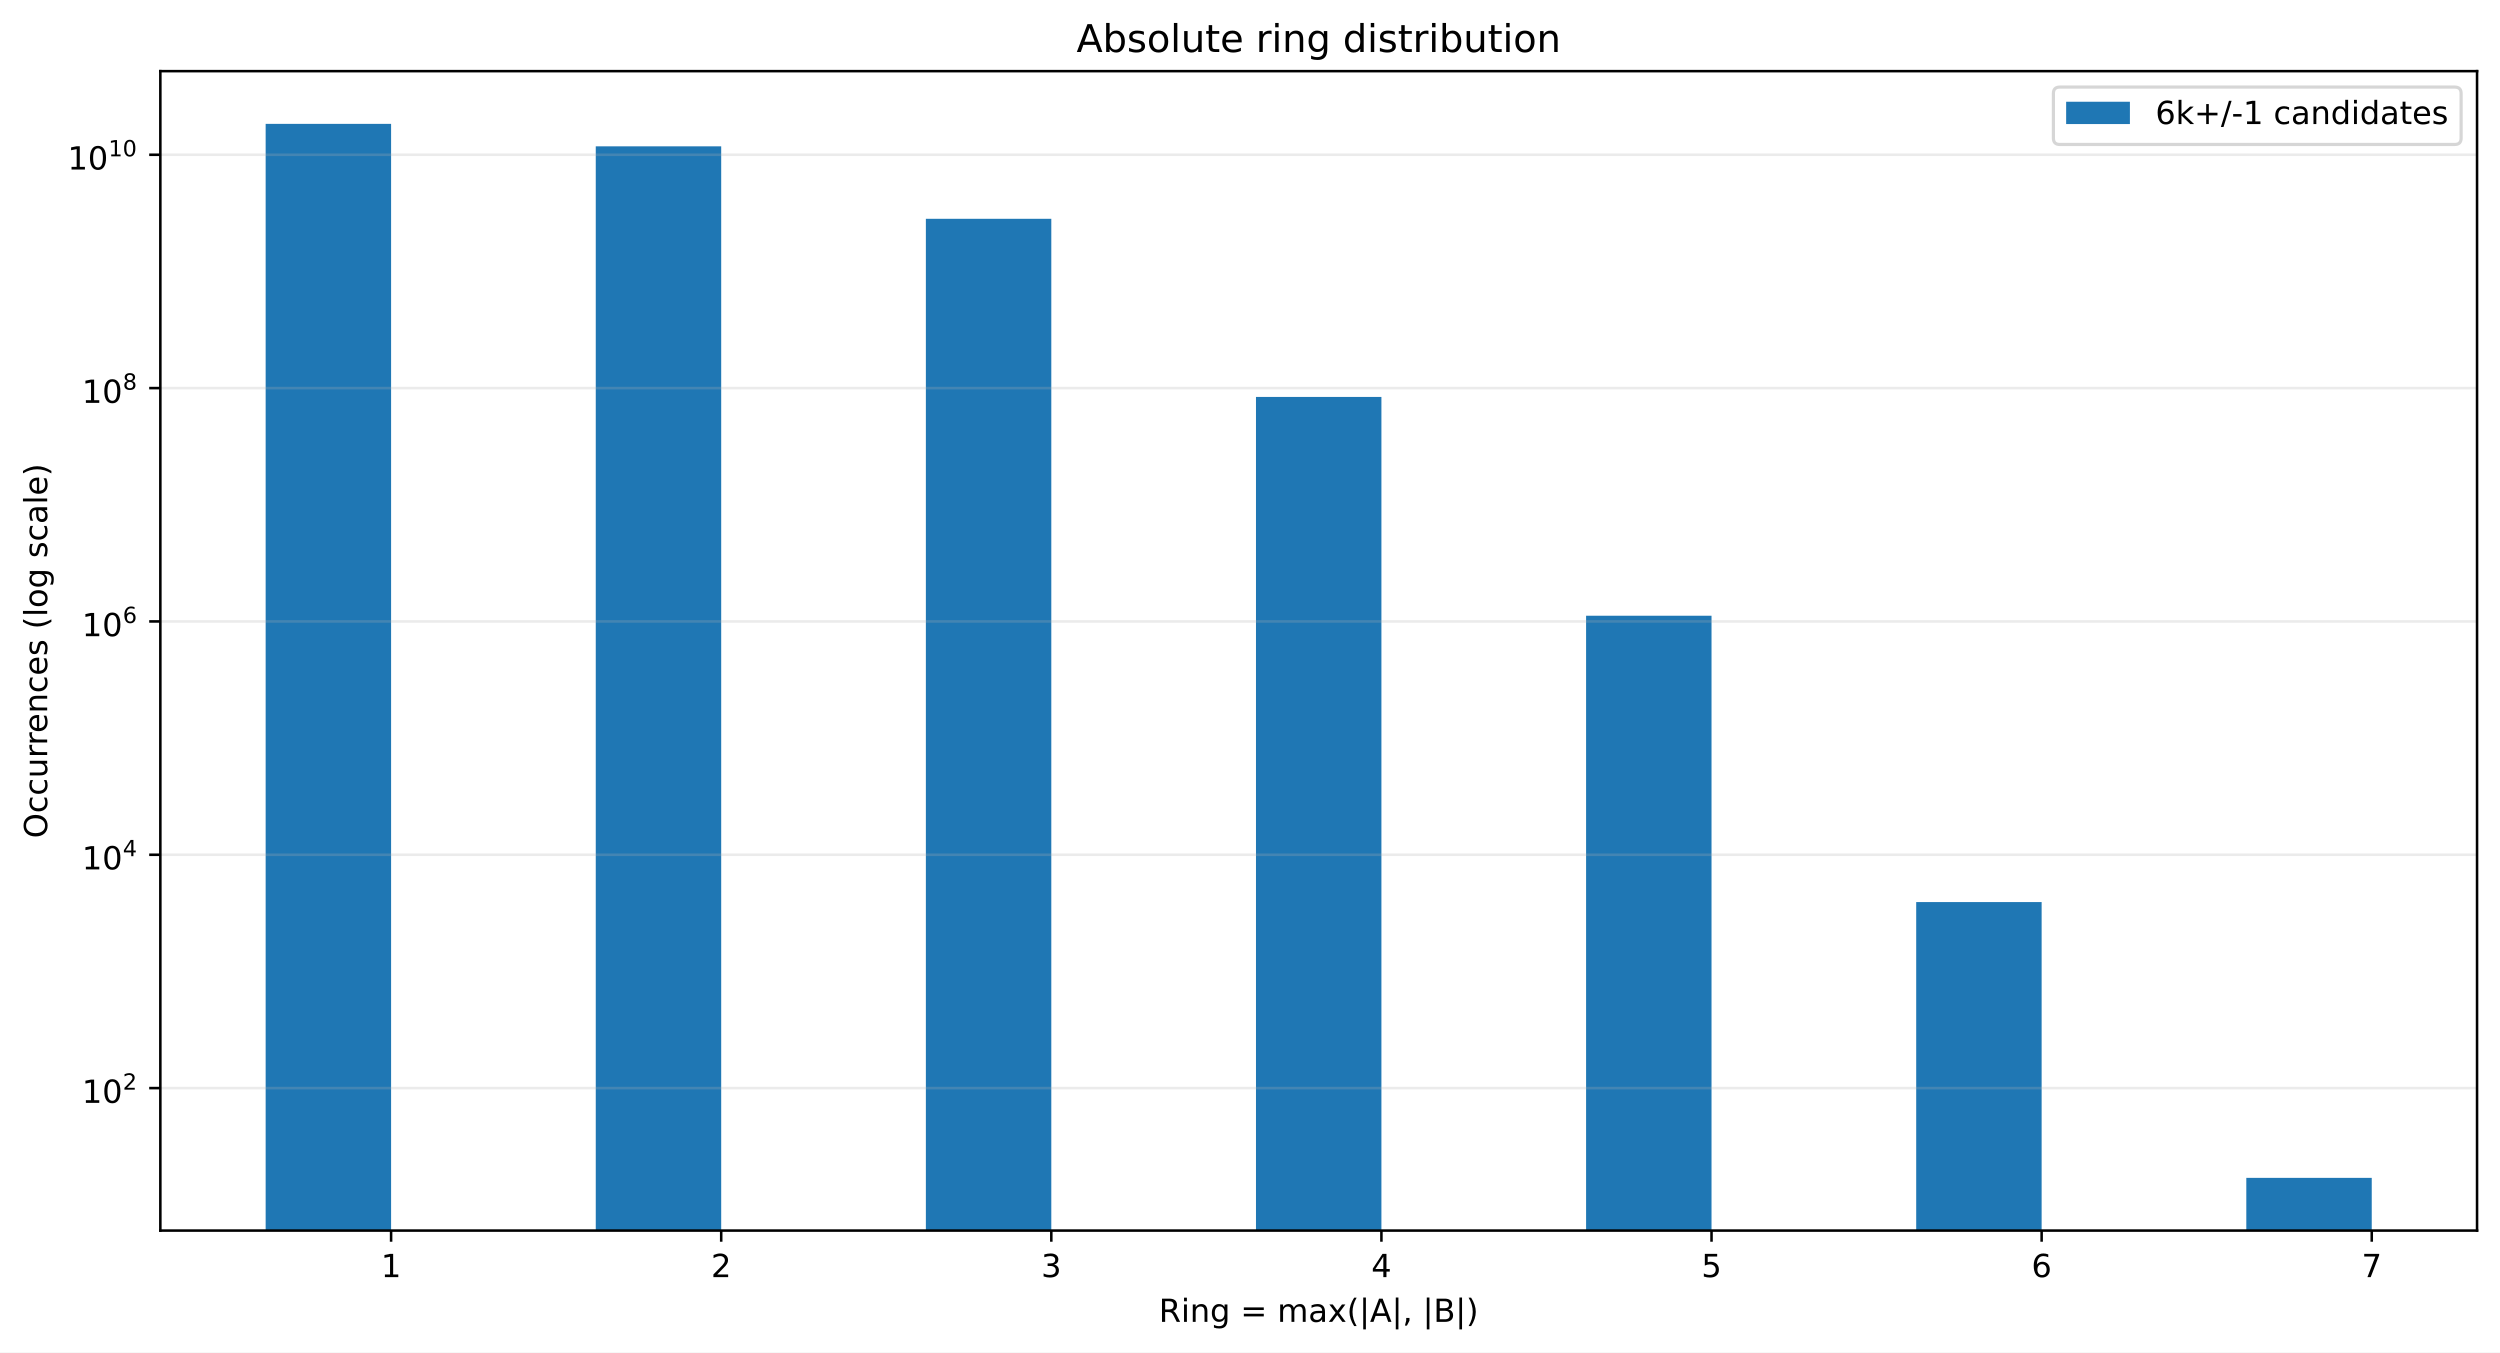
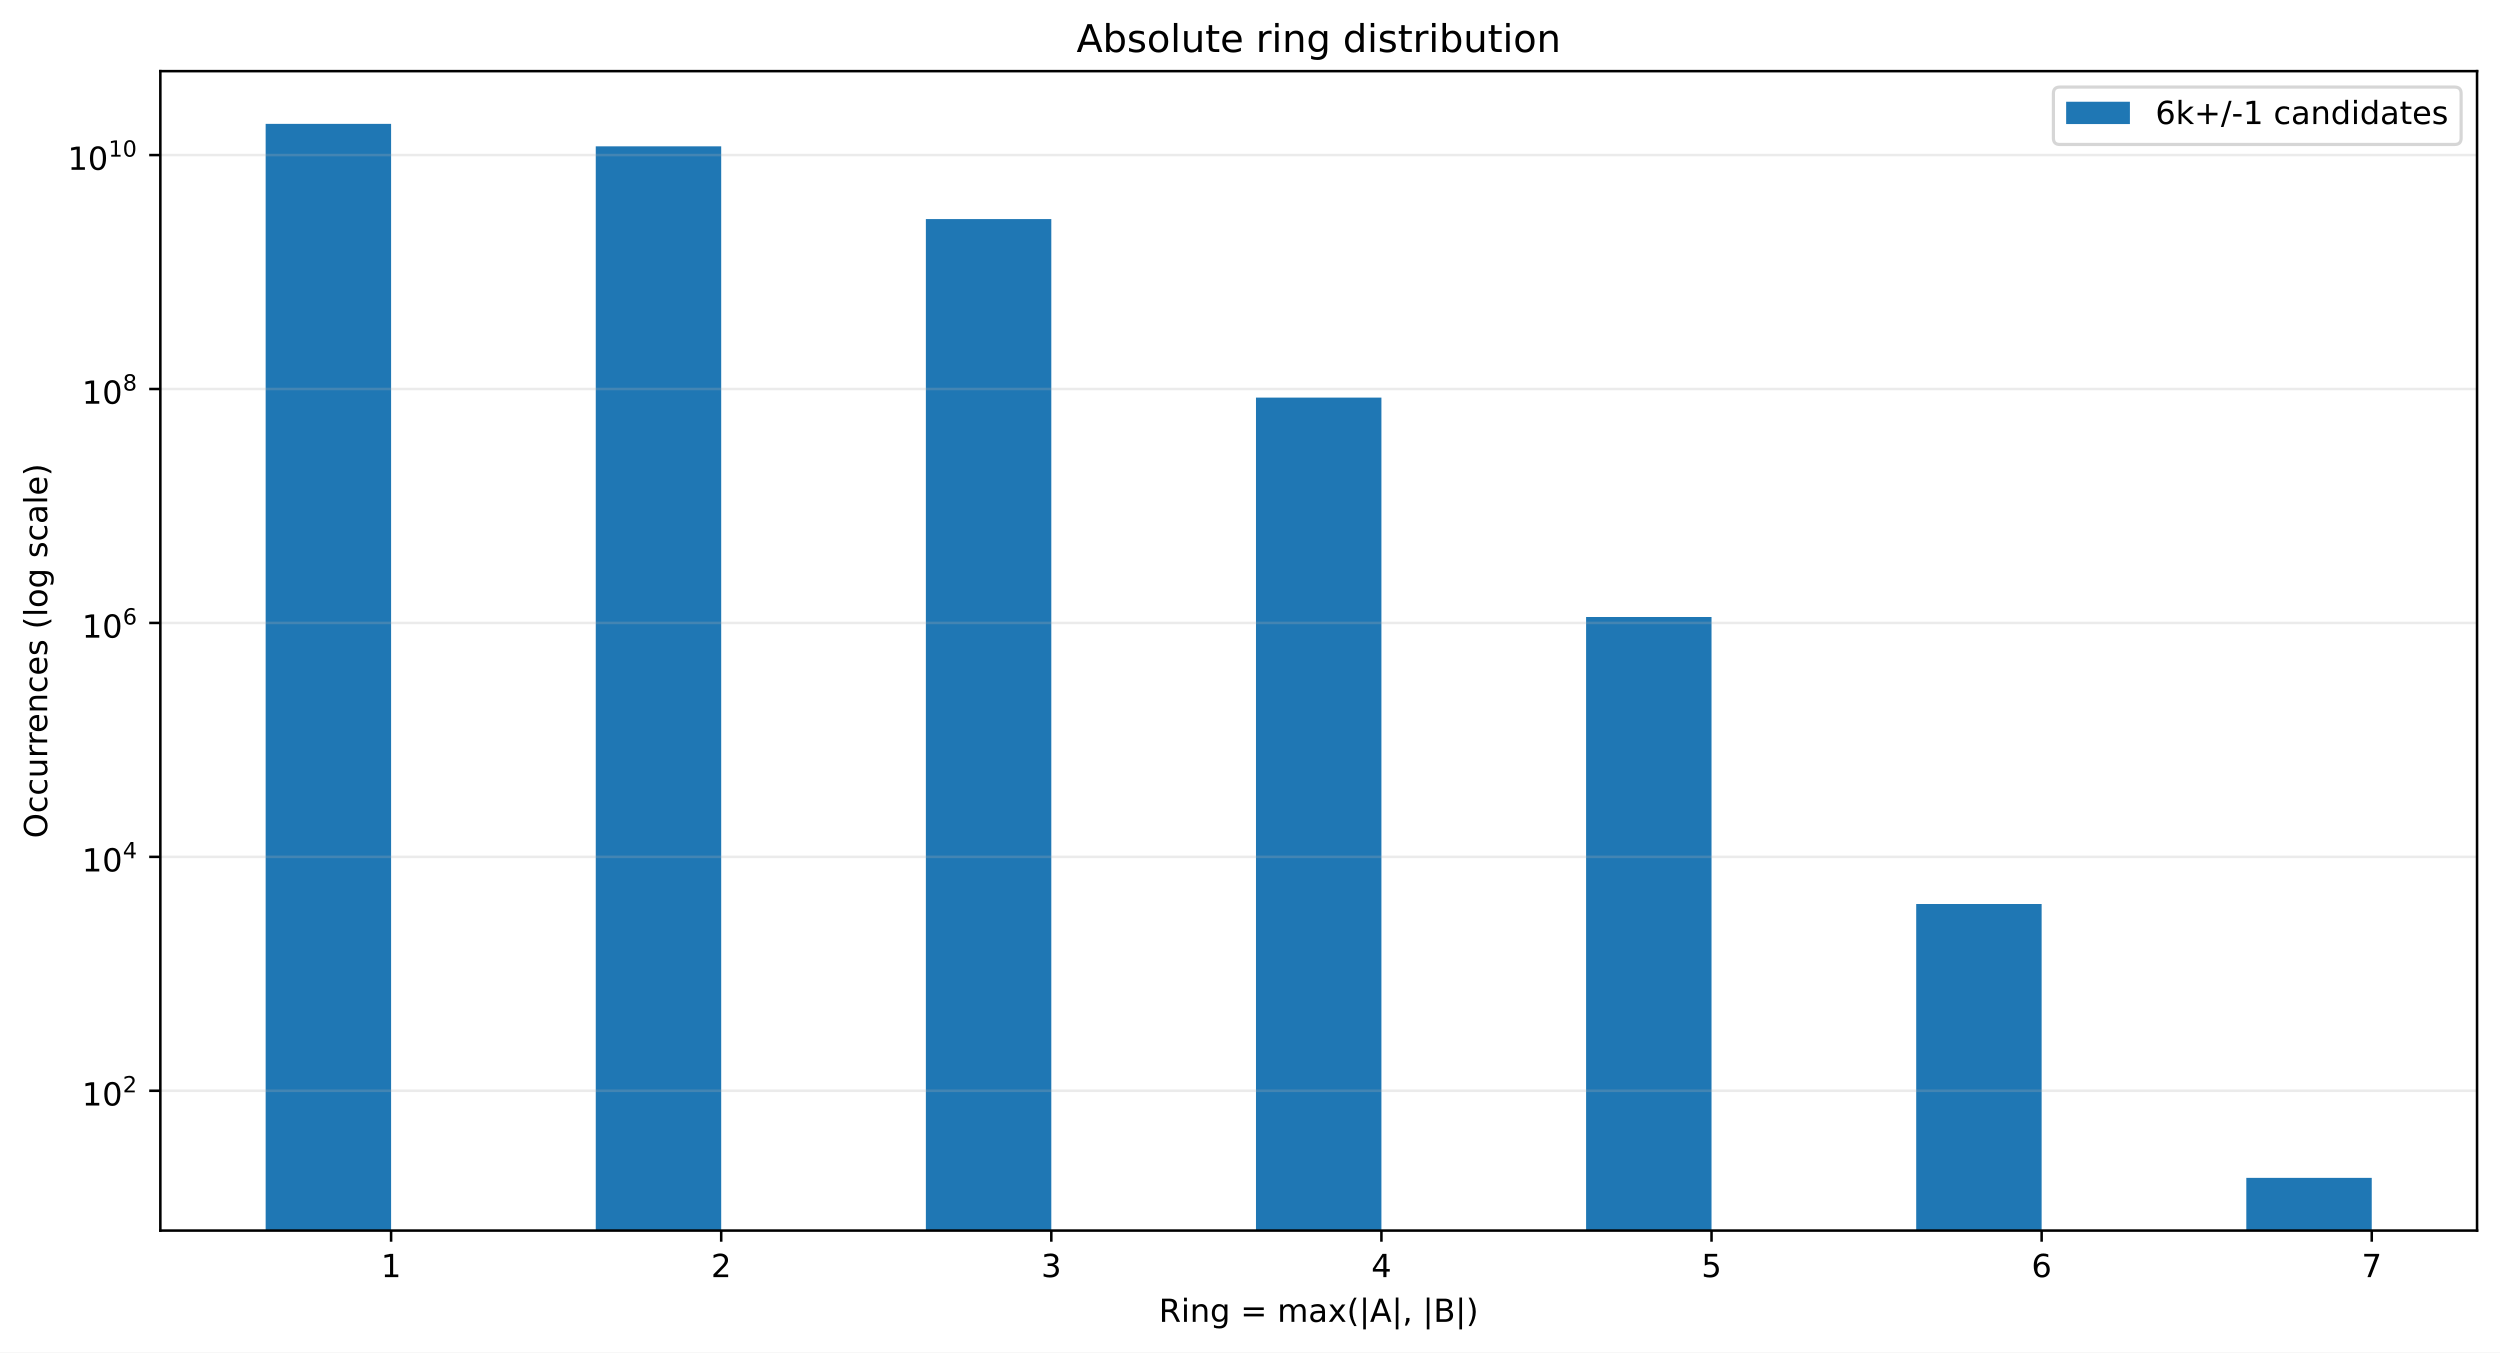
<svg xmlns="http://www.w3.org/2000/svg" xmlns:xlink="http://www.w3.org/1999/xlink" width="784.258pt" height="424.28pt" viewBox="0 0 784.258 424.28" version="1.1">
  <defs>
    <style type="text/css">*{stroke-linejoin: round; stroke-linecap: butt}</style>
  </defs>
  <g id="figure_1">
    <g id="patch_1">
      <path d="M 0 424.28  L 784.258 424.28  L 784.258 0  L 0 0  z " style="fill: #ffffff" />
    </g>
    <g id="axes_1">
      <g id="patch_2">
        <path d="M 50.301 386.036  L 777.058 386.036  L 777.058 22.318  L 50.301 22.318  z " style="fill: #ffffff" />
      </g>
      <g id="patch_3">
-         <path d="M 83.335 37013.26  L 122.687 37013.26  L 122.687 38.851  L 83.335 38.851  z " clip-path="url(#p3e9f143784)" style="fill: #1f77b4" />
+         <path d="M 83.335 37106.821  L 122.687 37106.821  L 122.687 38.851  L 83.335 38.851  z " clip-path="url(#p933cf89e62)" style="fill: #1f77b4" />
      </g>
      <g id="patch_4">
-         <path d="M 186.891 37013.26  L 226.243 37013.26  L 226.243 45.895  L 186.891 45.895  z " clip-path="url(#p3e9f143784)" style="fill: #1f77b4" />
+         <path d="M 186.891 37106.821  L 226.243 37106.821  L 226.243 45.913  L 186.891 45.913  z " clip-path="url(#p933cf89e62)" style="fill: #1f77b4" />
      </g>
      <g id="patch_5">
-         <path d="M 290.448 37013.26  L 329.799 37013.26  L 329.799 68.648  L 290.448 68.648  z " clip-path="url(#p3e9f143784)" style="fill: #1f77b4" />
+         <path d="M 290.448 37106.821  L 329.799 37106.821  L 329.799 68.724  L 290.448 68.724  z " clip-path="url(#p933cf89e62)" style="fill: #1f77b4" />
      </g>
      <g id="patch_6">
-         <path d="M 394.004 37013.26  L 433.355 37013.26  L 433.355 124.518  L 394.004 124.518  z " clip-path="url(#p3e9f143784)" style="fill: #1f77b4" />
+         <path d="M 394.004 37106.821  L 433.355 37106.821  L 433.355 124.735  L 394.004 124.735  z " clip-path="url(#p933cf89e62)" style="fill: #1f77b4" />
      </g>
      <g id="patch_7">
-         <path d="M 497.56 37013.26  L 536.912 37013.26  L 536.912 193.158  L 497.56 193.158  z " clip-path="url(#p3e9f143784)" style="fill: #1f77b4" />
+         <path d="M 497.56 37106.821  L 536.912 37106.821  L 536.912 193.55  L 497.56 193.55  z " clip-path="url(#p933cf89e62)" style="fill: #1f77b4" />
      </g>
      <g id="patch_8">
-         <path d="M 601.116 37013.26  L 640.468 37013.26  L 640.468 282.974  L 601.116 282.974  z " clip-path="url(#p3e9f143784)" style="fill: #1f77b4" />
+         <path d="M 601.116 37106.821  L 640.468 37106.821  L 640.468 283.597  L 601.116 283.597  z " clip-path="url(#p933cf89e62)" style="fill: #1f77b4" />
      </g>
      <g id="patch_9">
-         <path d="M 704.673 37013.26  L 744.024 37013.26  L 744.024 369.503  L 704.673 369.503  z " clip-path="url(#p3e9f143784)" style="fill: #1f77b4" />
+         <path d="M 704.673 37106.821  L 744.024 37106.821  L 744.024 369.503  L 704.673 369.503  z " clip-path="url(#p933cf89e62)" style="fill: #1f77b4" />
      </g>
      <g id="matplotlib.axis_1">
        <g id="xtick_1">
          <g id="line2d_1">
            <defs>
-               <path id="m7e2c9c4b5f" d="M 0 0  L 0 3.5  " style="stroke: #000000; stroke-width: 0.8" />
+               <path id="m85d2d4409f" d="M 0 0  L 0 3.5  " style="stroke: #000000; stroke-width: 0.8" />
            </defs>
            <g>
-               <use xlink:href="#m7e2c9c4b5f" x="122.687" y="386.036" style="stroke: #000000; stroke-width: 0.8" />
+               <use xlink:href="#m85d2d4409f" x="122.687" y="386.036" style="stroke: #000000; stroke-width: 0.8" />
            </g>
          </g>
          <g id="text_1">
            <g transform="translate(119.5053 400.6334) scale(0.1 -0.1)">
              <defs>
                <path id="DejaVuSans-14" d="M 794 531  L 1825 531  L 1825 4091  L 703 3866  L 703 4441  L 1819 4666  L 2450 4666  L 2450 531  L 3481 531  L 3481 0  L 794 0  L 794 531  z " transform="scale(0.015625)" />
              </defs>
              <use xlink:href="#DejaVuSans-14" />
            </g>
          </g>
        </g>
        <g id="xtick_2">
          <g id="line2d_2">
            <g>
-               <use xlink:href="#m7e2c9c4b5f" x="226.243" y="386.036" style="stroke: #000000; stroke-width: 0.8" />
+               <use xlink:href="#m85d2d4409f" x="226.243" y="386.036" style="stroke: #000000; stroke-width: 0.8" />
            </g>
          </g>
          <g id="text_2">
            <g transform="translate(223.0616 400.6334) scale(0.1 -0.1)">
              <defs>
                <path id="DejaVuSans-15" d="M 1228 531  L 3431 531  L 3431 0  L 469 0  L 469 531  Q 828 903 1448 1529  Q 2069 2156 2228 2338  Q 2531 2678 2651 2914  Q 2772 3150 2772 3378  Q 2772 3750 2511 3984  Q 2250 4219 1831 4219  Q 1534 4219 1204 4116  Q 875 4013 500 3803  L 500 4441  Q 881 4594 1212 4672  Q 1544 4750 1819 4750  Q 2544 4750 2975 4387  Q 3406 4025 3406 3419  Q 3406 3131 3298 2873  Q 3191 2616 2906 2266  Q 2828 2175 2409 1742  Q 1991 1309 1228 531  z " transform="scale(0.015625)" />
              </defs>
              <use xlink:href="#DejaVuSans-15" />
            </g>
          </g>
        </g>
        <g id="xtick_3">
          <g id="line2d_3">
            <g>
-               <use xlink:href="#m7e2c9c4b5f" x="329.799" y="386.036" style="stroke: #000000; stroke-width: 0.8" />
+               <use xlink:href="#m85d2d4409f" x="329.799" y="386.036" style="stroke: #000000; stroke-width: 0.8" />
            </g>
          </g>
          <g id="text_3">
            <g transform="translate(326.6178 400.6334) scale(0.1 -0.1)">
              <defs>
                <path id="DejaVuSans-16" d="M 2597 2516  Q 3050 2419 3304 2112  Q 3559 1806 3559 1356  Q 3559 666 3084 287  Q 2609 -91 1734 -91  Q 1441 -91 1130 -33  Q 819 25 488 141  L 488 750  Q 750 597 1062 519  Q 1375 441 1716 441  Q 2309 441 2620 675  Q 2931 909 2931 1356  Q 2931 1769 2642 2001  Q 2353 2234 1838 2234  L 1294 2234  L 1294 2753  L 1863 2753  Q 2328 2753 2575 2939  Q 2822 3125 2822 3475  Q 2822 3834 2567 4026  Q 2313 4219 1838 4219  Q 1578 4219 1281 4162  Q 984 4106 628 3988  L 628 4550  Q 988 4650 1302 4700  Q 1616 4750 1894 4750  Q 2613 4750 3031 4423  Q 3450 4097 3450 3541  Q 3450 3153 3228 2886  Q 3006 2619 2597 2516  z " transform="scale(0.015625)" />
              </defs>
              <use xlink:href="#DejaVuSans-16" />
            </g>
          </g>
        </g>
        <g id="xtick_4">
          <g id="line2d_4">
            <g>
-               <use xlink:href="#m7e2c9c4b5f" x="433.355" y="386.036" style="stroke: #000000; stroke-width: 0.8" />
+               <use xlink:href="#m85d2d4409f" x="433.355" y="386.036" style="stroke: #000000; stroke-width: 0.8" />
            </g>
          </g>
          <g id="text_4">
            <g transform="translate(430.174 400.6334) scale(0.1 -0.1)">
              <defs>
                <path id="DejaVuSans-17" d="M 2419 4116  L 825 1625  L 2419 1625  L 2419 4116  z M 2253 4666  L 3047 4666  L 3047 1625  L 3713 1625  L 3713 1100  L 3047 1100  L 3047 0  L 2419 0  L 2419 1100  L 313 1100  L 313 1709  L 2253 4666  z " transform="scale(0.015625)" />
              </defs>
              <use xlink:href="#DejaVuSans-17" />
            </g>
          </g>
        </g>
        <g id="xtick_5">
          <g id="line2d_5">
            <g>
-               <use xlink:href="#m7e2c9c4b5f" x="536.912" y="386.036" style="stroke: #000000; stroke-width: 0.8" />
+               <use xlink:href="#m85d2d4409f" x="536.912" y="386.036" style="stroke: #000000; stroke-width: 0.8" />
            </g>
          </g>
          <g id="text_5">
            <g transform="translate(533.7303 400.6334) scale(0.1 -0.1)">
              <defs>
                <path id="DejaVuSans-18" d="M 691 4666  L 3169 4666  L 3169 4134  L 1269 4134  L 1269 2991  Q 1406 3038 1543 3061  Q 1681 3084 1819 3084  Q 2600 3084 3056 2656  Q 3513 2228 3513 1497  Q 3513 744 3044 326  Q 2575 -91 1722 -91  Q 1428 -91 1123 -41  Q 819 9 494 109  L 494 744  Q 775 591 1075 516  Q 1375 441 1709 441  Q 2250 441 2565 725  Q 2881 1009 2881 1497  Q 2881 1984 2565 2268  Q 2250 2553 1709 2553  Q 1456 2553 1204 2497  Q 953 2441 691 2322  L 691 4666  z " transform="scale(0.015625)" />
              </defs>
              <use xlink:href="#DejaVuSans-18" />
            </g>
          </g>
        </g>
        <g id="xtick_6">
          <g id="line2d_6">
            <g>
-               <use xlink:href="#m7e2c9c4b5f" x="640.468" y="386.036" style="stroke: #000000; stroke-width: 0.8" />
+               <use xlink:href="#m85d2d4409f" x="640.468" y="386.036" style="stroke: #000000; stroke-width: 0.8" />
            </g>
          </g>
          <g id="text_6">
            <g transform="translate(637.2865 400.6334) scale(0.1 -0.1)">
              <defs>
                <path id="DejaVuSans-19" d="M 2113 2584  Q 1688 2584 1439 2293  Q 1191 2003 1191 1497  Q 1191 994 1439 701  Q 1688 409 2113 409  Q 2538 409 2786 701  Q 3034 994 3034 1497  Q 3034 2003 2786 2293  Q 2538 2584 2113 2584  z M 3366 4563  L 3366 3988  Q 3128 4100 2886 4159  Q 2644 4219 2406 4219  Q 1781 4219 1451 3797  Q 1122 3375 1075 2522  Q 1259 2794 1537 2939  Q 1816 3084 2150 3084  Q 2853 3084 3261 2657  Q 3669 2231 3669 1497  Q 3669 778 3244 343  Q 2819 -91 2113 -91  Q 1303 -91 875 529  Q 447 1150 447 2328  Q 447 3434 972 4092  Q 1497 4750 2381 4750  Q 2619 4750 2861 4703  Q 3103 4656 3366 4563  z " transform="scale(0.015625)" />
              </defs>
              <use xlink:href="#DejaVuSans-19" />
            </g>
          </g>
        </g>
        <g id="xtick_7">
          <g id="line2d_7">
            <g>
-               <use xlink:href="#m7e2c9c4b5f" x="744.024" y="386.036" style="stroke: #000000; stroke-width: 0.8" />
+               <use xlink:href="#m85d2d4409f" x="744.024" y="386.036" style="stroke: #000000; stroke-width: 0.8" />
            </g>
          </g>
          <g id="text_7">
            <g transform="translate(740.8427 400.6334) scale(0.1 -0.1)">
              <defs>
                <path id="DejaVuSans-1a" d="M 525 4666  L 3525 4666  L 3525 4397  L 1831 0  L 1172 0  L 2766 4134  L 525 4134  L 525 4666  z " transform="scale(0.015625)" />
              </defs>
              <use xlink:href="#DejaVuSans-1a" />
            </g>
          </g>
        </g>
        <g id="text_8">
          <g transform="translate(363.5437 414.678) scale(0.1 -0.1)">
            <defs>
              <path id="DejaVuSans-35" d="M 2841 2188  Q 3044 2119 3236 1894  Q 3428 1669 3622 1275  L 4263 0  L 3584 0  L 2988 1197  Q 2756 1666 2539 1819  Q 2322 1972 1947 1972  L 1259 1972  L 1259 0  L 628 0  L 628 4666  L 2053 4666  Q 2853 4666 3247 4331  Q 3641 3997 3641 3322  Q 3641 2881 3436 2590  Q 3231 2300 2841 2188  z M 1259 4147  L 1259 2491  L 2053 2491  Q 2509 2491 2742 2702  Q 2975 2913 2975 3322  Q 2975 3731 2742 3939  Q 2509 4147 2053 4147  L 1259 4147  z " transform="scale(0.015625)" />
              <path id="DejaVuSans-4c" d="M 603 3500  L 1178 3500  L 1178 0  L 603 0  L 603 3500  z M 603 4863  L 1178 4863  L 1178 4134  L 603 4134  L 603 4863  z " transform="scale(0.015625)" />
              <path id="DejaVuSans-51" d="M 3513 2113  L 3513 0  L 2938 0  L 2938 2094  Q 2938 2591 2744 2837  Q 2550 3084 2163 3084  Q 1697 3084 1428 2787  Q 1159 2491 1159 1978  L 1159 0  L 581 0  L 581 3500  L 1159 3500  L 1159 2956  Q 1366 3272 1645 3428  Q 1925 3584 2291 3584  Q 2894 3584 3203 3211  Q 3513 2838 3513 2113  z " transform="scale(0.015625)" />
              <path id="DejaVuSans-4a" d="M 2906 1791  Q 2906 2416 2648 2759  Q 2391 3103 1925 3103  Q 1463 3103 1205 2759  Q 947 2416 947 1791  Q 947 1169 1205 825  Q 1463 481 1925 481  Q 2391 481 2648 825  Q 2906 1169 2906 1791  z M 3481 434  Q 3481 -459 3084 -895  Q 2688 -1331 1869 -1331  Q 1566 -1331 1297 -1286  Q 1028 -1241 775 -1147  L 775 -588  Q 1028 -725 1275 -790  Q 1522 -856 1778 -856  Q 2344 -856 2625 -561  Q 2906 -266 2906 331  L 2906 616  Q 2728 306 2450 153  Q 2172 0 1784 0  Q 1141 0 747 490  Q 353 981 353 1791  Q 353 2603 747 3093  Q 1141 3584 1784 3584  Q 2172 3584 2450 3431  Q 2728 3278 2906 2969  L 2906 3500  L 3481 3500  L 3481 434  z " transform="scale(0.015625)" />
              <path id="DejaVuSans-3" transform="scale(0.015625)" />
              <path id="DejaVuSans-20" d="M 678 2906  L 4684 2906  L 4684 2381  L 678 2381  L 678 2906  z M 678 1631  L 4684 1631  L 4684 1100  L 678 1100  L 678 1631  z " transform="scale(0.015625)" />
              <path id="DejaVuSans-50" d="M 3328 2828  Q 3544 3216 3844 3400  Q 4144 3584 4550 3584  Q 5097 3584 5394 3201  Q 5691 2819 5691 2113  L 5691 0  L 5113 0  L 5113 2094  Q 5113 2597 4934 2840  Q 4756 3084 4391 3084  Q 3944 3084 3684 2787  Q 3425 2491 3425 1978  L 3425 0  L 2847 0  L 2847 2094  Q 2847 2600 2669 2842  Q 2491 3084 2119 3084  Q 1678 3084 1418 2786  Q 1159 2488 1159 1978  L 1159 0  L 581 0  L 581 3500  L 1159 3500  L 1159 2956  Q 1356 3278 1631 3431  Q 1906 3584 2284 3584  Q 2666 3584 2933 3390  Q 3200 3197 3328 2828  z " transform="scale(0.015625)" />
              <path id="DejaVuSans-44" d="M 2194 1759  Q 1497 1759 1228 1600  Q 959 1441 959 1056  Q 959 750 1161 570  Q 1363 391 1709 391  Q 2188 391 2477 730  Q 2766 1069 2766 1631  L 2766 1759  L 2194 1759  z M 3341 1997  L 3341 0  L 2766 0  L 2766 531  Q 2569 213 2275 61  Q 1981 -91 1556 -91  Q 1019 -91 701 211  Q 384 513 384 1019  Q 384 1609 779 1909  Q 1175 2209 1959 2209  L 2766 2209  L 2766 2266  Q 2766 2663 2505 2880  Q 2244 3097 1772 3097  Q 1472 3097 1187 3025  Q 903 2953 641 2809  L 641 3341  Q 956 3463 1253 3523  Q 1550 3584 1831 3584  Q 2591 3584 2966 3190  Q 3341 2797 3341 1997  z " transform="scale(0.015625)" />
              <path id="DejaVuSans-5b" d="M 3513 3500  L 2247 1797  L 3578 0  L 2900 0  L 1881 1375  L 863 0  L 184 0  L 1544 1831  L 300 3500  L 978 3500  L 1906 2253  L 2834 3500  L 3513 3500  z " transform="scale(0.015625)" />
              <path id="DejaVuSans-b" d="M 1984 4856  Q 1566 4138 1362 3434  Q 1159 2731 1159 2009  Q 1159 1288 1364 580  Q 1569 -128 1984 -844  L 1484 -844  Q 1016 -109 783 600  Q 550 1309 550 2009  Q 550 2706 781 3412  Q 1013 4119 1484 4856  L 1984 4856  z " transform="scale(0.015625)" />
              <path id="DejaVuSans-5f" d="M 1344 4891  L 1344 -1509  L 813 -1509  L 813 4891  L 1344 4891  z " transform="scale(0.015625)" />
              <path id="DejaVuSans-24" d="M 2188 4044  L 1331 1722  L 3047 1722  L 2188 4044  z M 1831 4666  L 2547 4666  L 4325 0  L 3669 0  L 3244 1197  L 1141 1197  L 716 0  L 50 0  L 1831 4666  z " transform="scale(0.015625)" />
              <path id="DejaVuSans-f" d="M 750 794  L 1409 794  L 1409 256  L 897 -744  L 494 -744  L 750 256  L 750 794  z " transform="scale(0.015625)" />
              <path id="DejaVuSans-25" d="M 1259 2228  L 1259 519  L 2272 519  Q 2781 519 3026 730  Q 3272 941 3272 1375  Q 3272 1813 3026 2020  Q 2781 2228 2272 2228  L 1259 2228  z M 1259 4147  L 1259 2741  L 2194 2741  Q 2656 2741 2882 2914  Q 3109 3088 3109 3444  Q 3109 3797 2882 3972  Q 2656 4147 2194 4147  L 1259 4147  z M 628 4666  L 2241 4666  Q 2963 4666 3353 4366  Q 3744 4066 3744 3513  Q 3744 3084 3544 2831  Q 3344 2578 2956 2516  Q 3422 2416 3680 2098  Q 3938 1781 3938 1306  Q 3938 681 3513 340  Q 3088 0 2303 0  L 628 0  L 628 4666  z " transform="scale(0.015625)" />
              <path id="DejaVuSans-c" d="M 513 4856  L 1013 4856  Q 1481 4119 1714 3412  Q 1947 2706 1947 2009  Q 1947 1309 1714 600  Q 1481 -109 1013 -844  L 513 -844  Q 928 -128 1133 580  Q 1338 1288 1338 2009  Q 1338 2731 1133 3434  Q 928 4138 513 4856  z " transform="scale(0.015625)" />
            </defs>
            <use xlink:href="#DejaVuSans-35" />
            <use xlink:href="#DejaVuSans-4c" transform="translate(69.48438 0)" />
            <use xlink:href="#DejaVuSans-51" transform="translate(97.26562 0)" />
            <use xlink:href="#DejaVuSans-4a" transform="translate(160.6406 0)" />
            <use xlink:href="#DejaVuSans-3" transform="translate(224.125 0)" />
            <use xlink:href="#DejaVuSans-20" transform="translate(255.9062 0)" />
            <use xlink:href="#DejaVuSans-3" transform="translate(339.7031 0)" />
            <use xlink:href="#DejaVuSans-50" transform="translate(371.4844 0)" />
            <use xlink:href="#DejaVuSans-44" transform="translate(468.8906 0)" />
            <use xlink:href="#DejaVuSans-5b" transform="translate(530.1719 0)" />
            <use xlink:href="#DejaVuSans-b" transform="translate(589.3594 0)" />
            <use xlink:href="#DejaVuSans-5f" transform="translate(628.375 0)" />
            <use xlink:href="#DejaVuSans-24" transform="translate(662.0625 0)" />
            <use xlink:href="#DejaVuSans-5f" transform="translate(730.4688 0)" />
            <use xlink:href="#DejaVuSans-f" transform="translate(764.1562 0)" />
            <use xlink:href="#DejaVuSans-3" transform="translate(795.9375 0)" />
            <use xlink:href="#DejaVuSans-5f" transform="translate(827.7188 0)" />
            <use xlink:href="#DejaVuSans-25" transform="translate(861.4062 0)" />
            <use xlink:href="#DejaVuSans-5f" transform="translate(930.0156 0)" />
            <use xlink:href="#DejaVuSans-c" transform="translate(963.7031 0)" />
          </g>
        </g>
      </g>
      <g id="matplotlib.axis_2">
        <g id="ytick_1">
          <g id="line2d_8">
-             <path d="M 50.301 341.339  L 777.058 341.339  " clip-path="url(#p3e9f143784)" style="fill: none; stroke: #b0b0b0; stroke-opacity: 0.25; stroke-width: 0.8; stroke-linecap: square" />
+             <path d="M 50.301 342.178  L 777.058 342.178  " clip-path="url(#p933cf89e62)" style="fill: none; stroke: #b0b0b0; stroke-opacity: 0.25; stroke-width: 0.8; stroke-linecap: square" />
          </g>
          <g id="line2d_9">
            <defs>
-               <path id="m1f11d1c69c" d="M 0 0  L -3.5 0  " style="stroke: #000000; stroke-width: 0.8" />
+               <path id="m71dd5283e9" d="M 0 0  L -3.5 0  " style="stroke: #000000; stroke-width: 0.8" />
            </defs>
            <g>
-               <use xlink:href="#m1f11d1c69c" x="50.301" y="341.339" style="stroke: #000000; stroke-width: 0.8" />
+               <use xlink:href="#m71dd5283e9" x="50.301" y="342.178" style="stroke: #000000; stroke-width: 0.8" />
            </g>
          </g>
          <g id="text_9">
-             <g transform="translate(25.70078 346.0386) scale(0.1 -0.1)">
+             <g transform="translate(25.70078 346.8782) scale(0.1 -0.1)">
              <defs>
                <path id="DejaVuSans-13" d="M 2034 4250  Q 1547 4250 1301 3770  Q 1056 3291 1056 2328  Q 1056 1369 1301 889  Q 1547 409 2034 409  Q 2525 409 2770 889  Q 3016 1369 3016 2328  Q 3016 3291 2770 3770  Q 2525 4250 2034 4250  z M 2034 4750  Q 2819 4750 3233 4129  Q 3647 3509 3647 2328  Q 3647 1150 3233 529  Q 2819 -91 2034 -91  Q 1250 -91 836 529  Q 422 1150 422 2328  Q 422 3509 836 4129  Q 1250 4750 2034 4750  z " transform="scale(0.015625)" />
              </defs>
              <use xlink:href="#DejaVuSans-14" transform="translate(0 0.746875)" />
              <use xlink:href="#DejaVuSans-13" transform="translate(63.62305 0.746875)" />
              <use xlink:href="#DejaVuSans-15" transform="translate(128.2031 42.04688) scale(0.7)" />
            </g>
          </g>
        </g>
        <g id="ytick_2">
          <g id="line2d_10">
-             <path d="M 50.301 268.141  L 777.058 268.141  " clip-path="url(#p3e9f143784)" style="fill: none; stroke: #b0b0b0; stroke-opacity: 0.25; stroke-width: 0.8; stroke-linecap: square" />
+             <path d="M 50.301 268.796  L 777.058 268.796  " clip-path="url(#p933cf89e62)" style="fill: none; stroke: #b0b0b0; stroke-opacity: 0.25; stroke-width: 0.8; stroke-linecap: square" />
          </g>
          <g id="line2d_11">
            <g>
-               <use xlink:href="#m1f11d1c69c" x="50.301" y="268.141" style="stroke: #000000; stroke-width: 0.8" />
+               <use xlink:href="#m71dd5283e9" x="50.301" y="268.796" style="stroke: #000000; stroke-width: 0.8" />
            </g>
          </g>
          <g id="text_10">
-             <g transform="translate(25.70078 272.7911) scale(0.1 -0.1)">
+             <g transform="translate(25.70078 273.4457) scale(0.1 -0.1)">
              <use xlink:href="#DejaVuSans-14" transform="translate(0 0.665625)" />
              <use xlink:href="#DejaVuSans-13" transform="translate(63.62305 0.665625)" />
              <use xlink:href="#DejaVuSans-17" transform="translate(128.2031 41.96563) scale(0.7)" />
            </g>
          </g>
        </g>
        <g id="ytick_3">
          <g id="line2d_12">
-             <path d="M 50.301 194.944  L 777.058 194.944  " clip-path="url(#p3e9f143784)" style="fill: none; stroke: #b0b0b0; stroke-opacity: 0.25; stroke-width: 0.8; stroke-linecap: square" />
+             <path d="M 50.301 195.413  L 777.058 195.413  " clip-path="url(#p933cf89e62)" style="fill: none; stroke: #b0b0b0; stroke-opacity: 0.25; stroke-width: 0.8; stroke-linecap: square" />
          </g>
          <g id="line2d_13">
            <g>
-               <use xlink:href="#m1f11d1c69c" x="50.301" y="194.944" style="stroke: #000000; stroke-width: 0.8" />
+               <use xlink:href="#m71dd5283e9" x="50.301" y="195.413" style="stroke: #000000; stroke-width: 0.8" />
            </g>
          </g>
          <g id="text_11">
-             <g transform="translate(25.70078 199.6437) scale(0.1 -0.1)">
+             <g transform="translate(25.70078 200.1131) scale(0.1 -0.1)">
              <use xlink:href="#DejaVuSans-14" transform="translate(0 0.746875)" />
              <use xlink:href="#DejaVuSans-13" transform="translate(63.62305 0.746875)" />
              <use xlink:href="#DejaVuSans-19" transform="translate(128.2031 42.04688) scale(0.7)" />
            </g>
          </g>
        </g>
        <g id="ytick_4">
          <g id="line2d_14">
-             <path d="M 50.301 121.746  L 777.058 121.746  " clip-path="url(#p3e9f143784)" style="fill: none; stroke: #b0b0b0; stroke-opacity: 0.25; stroke-width: 0.8; stroke-linecap: square" />
+             <path d="M 50.301 122.031  L 777.058 122.031  " clip-path="url(#p933cf89e62)" style="fill: none; stroke: #b0b0b0; stroke-opacity: 0.25; stroke-width: 0.8; stroke-linecap: square" />
          </g>
          <g id="line2d_15">
            <g>
-               <use xlink:href="#m1f11d1c69c" x="50.301" y="121.746" style="stroke: #000000; stroke-width: 0.8" />
+               <use xlink:href="#m71dd5283e9" x="50.301" y="122.031" style="stroke: #000000; stroke-width: 0.8" />
            </g>
          </g>
          <g id="text_12">
-             <g transform="translate(25.70078 126.4462) scale(0.1 -0.1)">
+             <g transform="translate(25.70078 126.7306) scale(0.1 -0.1)">
              <defs>
                <path id="DejaVuSans-1b" d="M 2034 2216  Q 1584 2216 1326 1975  Q 1069 1734 1069 1313  Q 1069 891 1326 650  Q 1584 409 2034 409  Q 2484 409 2743 651  Q 3003 894 3003 1313  Q 3003 1734 2745 1975  Q 2488 2216 2034 2216  z M 1403 2484  Q 997 2584 770 2862  Q 544 3141 544 3541  Q 544 4100 942 4425  Q 1341 4750 2034 4750  Q 2731 4750 3128 4425  Q 3525 4100 3525 3541  Q 3525 3141 3298 2862  Q 3072 2584 2669 2484  Q 3125 2378 3379 2068  Q 3634 1759 3634 1313  Q 3634 634 3220 271  Q 2806 -91 2034 -91  Q 1263 -91 848 271  Q 434 634 434 1313  Q 434 1759 690 2068  Q 947 2378 1403 2484  z M 1172 3481  Q 1172 3119 1398 2916  Q 1625 2713 2034 2713  Q 2441 2713 2670 2916  Q 2900 3119 2900 3481  Q 2900 3844 2670 4047  Q 2441 4250 2034 4250  Q 1625 4250 1398 4047  Q 1172 3844 1172 3481  z " transform="scale(0.015625)" />
              </defs>
              <use xlink:href="#DejaVuSans-14" transform="translate(0 0.746875)" />
              <use xlink:href="#DejaVuSans-13" transform="translate(63.62305 0.746875)" />
              <use xlink:href="#DejaVuSans-1b" transform="translate(128.2031 42.04688) scale(0.7)" />
            </g>
          </g>
        </g>
        <g id="ytick_5">
          <g id="line2d_16">
-             <path d="M 50.301 48.549  L 777.058 48.549  " clip-path="url(#p3e9f143784)" style="fill: none; stroke: #b0b0b0; stroke-opacity: 0.25; stroke-width: 0.8; stroke-linecap: square" />
+             <path d="M 50.301 48.648  L 777.058 48.648  " clip-path="url(#p933cf89e62)" style="fill: none; stroke: #b0b0b0; stroke-opacity: 0.25; stroke-width: 0.8; stroke-linecap: square" />
          </g>
          <g id="line2d_17">
            <g>
-               <use xlink:href="#m1f11d1c69c" x="50.301" y="48.549" style="stroke: #000000; stroke-width: 0.8" />
+               <use xlink:href="#m71dd5283e9" x="50.301" y="48.648" style="stroke: #000000; stroke-width: 0.8" />
            </g>
          </g>
          <g id="text_13">
-             <g transform="translate(21.20078 53.24878) scale(0.1 -0.1)">
+             <g transform="translate(21.20078 53.34809) scale(0.1 -0.1)">
              <use xlink:href="#DejaVuSans-14" transform="translate(0 0.746875)" />
              <use xlink:href="#DejaVuSans-13" transform="translate(63.62305 0.746875)" />
              <use xlink:href="#DejaVuSans-14" transform="translate(128.2031 42.04688) scale(0.7)" />
              <use xlink:href="#DejaVuSans-13" transform="translate(172.7393 42.04688) scale(0.7)" />
            </g>
          </g>
        </g>
        <g id="text_14">
          <g transform="translate(14.79844 262.9551) rotate(-90) scale(0.1 -0.1)">
            <defs>
              <path id="DejaVuSans-32" d="M 2522 4238  Q 1834 4238 1429 3725  Q 1025 3213 1025 2328  Q 1025 1447 1429 934  Q 1834 422 2522 422  Q 3209 422 3611 934  Q 4013 1447 4013 2328  Q 4013 3213 3611 3725  Q 3209 4238 2522 4238  z M 2522 4750  Q 3503 4750 4090 4092  Q 4678 3434 4678 2328  Q 4678 1225 4090 567  Q 3503 -91 2522 -91  Q 1538 -91 948 565  Q 359 1222 359 2328  Q 359 3434 948 4092  Q 1538 4750 2522 4750  z " transform="scale(0.015625)" />
              <path id="DejaVuSans-46" d="M 3122 3366  L 3122 2828  Q 2878 2963 2633 3030  Q 2388 3097 2138 3097  Q 1578 3097 1268 2742  Q 959 2388 959 1747  Q 959 1106 1268 751  Q 1578 397 2138 397  Q 2388 397 2633 464  Q 2878 531 3122 666  L 3122 134  Q 2881 22 2623 -34  Q 2366 -91 2075 -91  Q 1284 -91 818 406  Q 353 903 353 1747  Q 353 2603 823 3093  Q 1294 3584 2113 3584  Q 2378 3584 2631 3529  Q 2884 3475 3122 3366  z " transform="scale(0.015625)" />
              <path id="DejaVuSans-58" d="M 544 1381  L 544 3500  L 1119 3500  L 1119 1403  Q 1119 906 1312 657  Q 1506 409 1894 409  Q 2359 409 2629 706  Q 2900 1003 2900 1516  L 2900 3500  L 3475 3500  L 3475 0  L 2900 0  L 2900 538  Q 2691 219 2414 64  Q 2138 -91 1772 -91  Q 1169 -91 856 284  Q 544 659 544 1381  z M 1991 3584  L 1991 3584  z " transform="scale(0.015625)" />
              <path id="DejaVuSans-55" d="M 2631 2963  Q 2534 3019 2420 3045  Q 2306 3072 2169 3072  Q 1681 3072 1420 2755  Q 1159 2438 1159 1844  L 1159 0  L 581 0  L 581 3500  L 1159 3500  L 1159 2956  Q 1341 3275 1631 3429  Q 1922 3584 2338 3584  Q 2397 3584 2469 3576  Q 2541 3569 2628 3553  L 2631 2963  z " transform="scale(0.015625)" />
              <path id="DejaVuSans-48" d="M 3597 1894  L 3597 1613  L 953 1613  Q 991 1019 1311 708  Q 1631 397 2203 397  Q 2534 397 2845 478  Q 3156 559 3463 722  L 3463 178  Q 3153 47 2828 -22  Q 2503 -91 2169 -91  Q 1331 -91 842 396  Q 353 884 353 1716  Q 353 2575 817 3079  Q 1281 3584 2069 3584  Q 2775 3584 3186 3129  Q 3597 2675 3597 1894  z M 3022 2063  Q 3016 2534 2758 2815  Q 2500 3097 2075 3097  Q 1594 3097 1305 2825  Q 1016 2553 972 2059  L 3022 2063  z " transform="scale(0.015625)" />
              <path id="DejaVuSans-56" d="M 2834 3397  L 2834 2853  Q 2591 2978 2328 3040  Q 2066 3103 1784 3103  Q 1356 3103 1142 2972  Q 928 2841 928 2578  Q 928 2378 1081 2264  Q 1234 2150 1697 2047  L 1894 2003  Q 2506 1872 2764 1633  Q 3022 1394 3022 966  Q 3022 478 2636 193  Q 2250 -91 1575 -91  Q 1294 -91 989 -36  Q 684 19 347 128  L 347 722  Q 666 556 975 473  Q 1284 391 1588 391  Q 1994 391 2212 530  Q 2431 669 2431 922  Q 2431 1156 2273 1281  Q 2116 1406 1581 1522  L 1381 1569  Q 847 1681 609 1914  Q 372 2147 372 2553  Q 372 3047 722 3315  Q 1072 3584 1716 3584  Q 2034 3584 2315 3537  Q 2597 3491 2834 3397  z " transform="scale(0.015625)" />
              <path id="DejaVuSans-4f" d="M 603 4863  L 1178 4863  L 1178 0  L 603 0  L 603 4863  z " transform="scale(0.015625)" />
              <path id="DejaVuSans-52" d="M 1959 3097  Q 1497 3097 1228 2736  Q 959 2375 959 1747  Q 959 1119 1226 758  Q 1494 397 1959 397  Q 2419 397 2687 759  Q 2956 1122 2956 1747  Q 2956 2369 2687 2733  Q 2419 3097 1959 3097  z M 1959 3584  Q 2709 3584 3137 3096  Q 3566 2609 3566 1747  Q 3566 888 3137 398  Q 2709 -91 1959 -91  Q 1206 -91 779 398  Q 353 888 353 1747  Q 353 2609 779 3096  Q 1206 3584 1959 3584  z " transform="scale(0.015625)" />
            </defs>
            <use xlink:href="#DejaVuSans-32" />
            <use xlink:href="#DejaVuSans-46" transform="translate(78.71875 0)" />
            <use xlink:href="#DejaVuSans-46" transform="translate(133.7031 0)" />
            <use xlink:href="#DejaVuSans-58" transform="translate(188.6875 0)" />
            <use xlink:href="#DejaVuSans-55" transform="translate(252.0625 0)" />
            <use xlink:href="#DejaVuSans-55" transform="translate(291.4219 0)" />
            <use xlink:href="#DejaVuSans-48" transform="translate(330.3281 0)" />
            <use xlink:href="#DejaVuSans-51" transform="translate(391.8594 0)" />
            <use xlink:href="#DejaVuSans-46" transform="translate(455.2344 0)" />
            <use xlink:href="#DejaVuSans-48" transform="translate(510.2188 0)" />
            <use xlink:href="#DejaVuSans-56" transform="translate(571.75 0)" />
            <use xlink:href="#DejaVuSans-3" transform="translate(623.8438 0)" />
            <use xlink:href="#DejaVuSans-b" transform="translate(655.625 0)" />
            <use xlink:href="#DejaVuSans-4f" transform="translate(694.6406 0)" />
            <use xlink:href="#DejaVuSans-52" transform="translate(722.4219 0)" />
            <use xlink:href="#DejaVuSans-4a" transform="translate(783.6094 0)" />
            <use xlink:href="#DejaVuSans-3" transform="translate(847.0938 0)" />
            <use xlink:href="#DejaVuSans-56" transform="translate(878.875 0)" />
            <use xlink:href="#DejaVuSans-46" transform="translate(930.9688 0)" />
            <use xlink:href="#DejaVuSans-44" transform="translate(985.9531 0)" />
            <use xlink:href="#DejaVuSans-4f" transform="translate(1047.234 0)" />
            <use xlink:href="#DejaVuSans-48" transform="translate(1075.016 0)" />
            <use xlink:href="#DejaVuSans-c" transform="translate(1136.547 0)" />
          </g>
        </g>
      </g>
      <g id="patch_10">
        <path d="M 50.301 386.036  L 50.301 22.318  " style="fill: none; stroke: #000000; stroke-width: 0.8; stroke-linejoin: miter; stroke-linecap: square" />
      </g>
      <g id="patch_11">
        <path d="M 777.058 386.036  L 777.058 22.318  " style="fill: none; stroke: #000000; stroke-width: 0.8; stroke-linejoin: miter; stroke-linecap: square" />
      </g>
      <g id="patch_12">
        <path d="M 50.301 386.036  L 777.058 386.036  " style="fill: none; stroke: #000000; stroke-width: 0.8; stroke-linejoin: miter; stroke-linecap: square" />
      </g>
      <g id="patch_13">
        <path d="M 50.301 22.318  L 777.058 22.318  " style="fill: none; stroke: #000000; stroke-width: 0.8; stroke-linejoin: miter; stroke-linecap: square" />
      </g>
      <g id="text_15">
        <g transform="translate(337.7055 16.31812) scale(0.12 -0.12)">
          <defs>
            <path id="DejaVuSans-45" d="M 3116 1747  Q 3116 2381 2855 2742  Q 2594 3103 2138 3103  Q 1681 3103 1420 2742  Q 1159 2381 1159 1747  Q 1159 1113 1420 752  Q 1681 391 2138 391  Q 2594 391 2855 752  Q 3116 1113 3116 1747  z M 1159 2969  Q 1341 3281 1617 3432  Q 1894 3584 2278 3584  Q 2916 3584 3314 3078  Q 3713 2572 3713 1747  Q 3713 922 3314 415  Q 2916 -91 2278 -91  Q 1894 -91 1617 61  Q 1341 213 1159 525  L 1159 0  L 581 0  L 581 4863  L 1159 4863  L 1159 2969  z " transform="scale(0.015625)" />
            <path id="DejaVuSans-57" d="M 1172 4494  L 1172 3500  L 2356 3500  L 2356 3053  L 1172 3053  L 1172 1153  Q 1172 725 1289 603  Q 1406 481 1766 481  L 2356 481  L 2356 0  L 1766 0  Q 1100 0 847 248  Q 594 497 594 1153  L 594 3053  L 172 3053  L 172 3500  L 594 3500  L 594 4494  L 1172 4494  z " transform="scale(0.015625)" />
            <path id="DejaVuSans-47" d="M 2906 2969  L 2906 4863  L 3481 4863  L 3481 0  L 2906 0  L 2906 525  Q 2725 213 2448 61  Q 2172 -91 1784 -91  Q 1150 -91 751 415  Q 353 922 353 1747  Q 353 2572 751 3078  Q 1150 3584 1784 3584  Q 2172 3584 2448 3432  Q 2725 3281 2906 2969  z M 947 1747  Q 947 1113 1208 752  Q 1469 391 1925 391  Q 2381 391 2643 752  Q 2906 1113 2906 1747  Q 2906 2381 2643 2742  Q 2381 3103 1925 3103  Q 1469 3103 1208 2742  Q 947 2381 947 1747  z " transform="scale(0.015625)" />
          </defs>
          <use xlink:href="#DejaVuSans-24" />
          <use xlink:href="#DejaVuSans-45" transform="translate(68.40625 0)" />
          <use xlink:href="#DejaVuSans-56" transform="translate(131.8906 0)" />
          <use xlink:href="#DejaVuSans-52" transform="translate(183.9844 0)" />
          <use xlink:href="#DejaVuSans-4f" transform="translate(245.1719 0)" />
          <use xlink:href="#DejaVuSans-58" transform="translate(272.9531 0)" />
          <use xlink:href="#DejaVuSans-57" transform="translate(336.3281 0)" />
          <use xlink:href="#DejaVuSans-48" transform="translate(375.5312 0)" />
          <use xlink:href="#DejaVuSans-3" transform="translate(437.0625 0)" />
          <use xlink:href="#DejaVuSans-55" transform="translate(468.8438 0)" />
          <use xlink:href="#DejaVuSans-4c" transform="translate(509.9531 0)" />
          <use xlink:href="#DejaVuSans-51" transform="translate(537.7344 0)" />
          <use xlink:href="#DejaVuSans-4a" transform="translate(601.1094 0)" />
          <use xlink:href="#DejaVuSans-3" transform="translate(664.5938 0)" />
          <use xlink:href="#DejaVuSans-47" transform="translate(696.375 0)" />
          <use xlink:href="#DejaVuSans-4c" transform="translate(759.8594 0)" />
          <use xlink:href="#DejaVuSans-56" transform="translate(787.6406 0)" />
          <use xlink:href="#DejaVuSans-57" transform="translate(839.7344 0)" />
          <use xlink:href="#DejaVuSans-55" transform="translate(878.9375 0)" />
          <use xlink:href="#DejaVuSans-4c" transform="translate(920.0469 0)" />
          <use xlink:href="#DejaVuSans-45" transform="translate(947.8281 0)" />
          <use xlink:href="#DejaVuSans-58" transform="translate(1011.312 0)" />
          <use xlink:href="#DejaVuSans-57" transform="translate(1074.688 0)" />
          <use xlink:href="#DejaVuSans-4c" transform="translate(1113.891 0)" />
          <use xlink:href="#DejaVuSans-52" transform="translate(1141.672 0)" />
          <use xlink:href="#DejaVuSans-51" transform="translate(1202.859 0)" />
        </g>
      </g>
      <g id="legend_1">
        <g id="patch_14">
          <path d="M 646.158 45.319  L 770.058 45.319  Q 772.058 45.319 772.058 43.319  L 772.058 29.318  Q 772.058 27.318 770.058 27.318  L 646.158 27.318  Q 644.158 27.318 644.158 29.318  L 644.158 43.319  Q 644.158 45.319 646.158 45.319  z " style="fill: #ffffff; opacity: 0.8; stroke: #cccccc; stroke-linejoin: miter" />
        </g>
        <g id="patch_15">
          <path d="M 648.158 38.917  L 668.158 38.917  L 668.158 31.917  L 648.158 31.917  z " style="fill: #1f77b4" />
        </g>
        <g id="text_16">
          <g transform="translate(676.1584 38.91656) scale(0.1 -0.1)">
            <defs>
              <path id="DejaVuSans-4e" d="M 581 4863  L 1159 4863  L 1159 1991  L 2875 3500  L 3609 3500  L 1753 1863  L 3688 0  L 2938 0  L 1159 1709  L 1159 0  L 581 0  L 581 4863  z " transform="scale(0.015625)" />
              <path id="DejaVuSans-e" d="M 2944 4013  L 2944 2272  L 4684 2272  L 4684 1741  L 2944 1741  L 2944 0  L 2419 0  L 2419 1741  L 678 1741  L 678 2272  L 2419 2272  L 2419 4013  L 2944 4013  z " transform="scale(0.015625)" />
              <path id="DejaVuSans-12" d="M 1625 4666  L 2156 4666  L 531 -594  L 0 -594  L 1625 4666  z " transform="scale(0.015625)" />
              <path id="DejaVuSans-10" d="M 313 2009  L 1997 2009  L 1997 1497  L 313 1497  L 313 2009  z " transform="scale(0.015625)" />
            </defs>
            <use xlink:href="#DejaVuSans-19" />
            <use xlink:href="#DejaVuSans-4e" transform="translate(63.625 0)" />
            <use xlink:href="#DejaVuSans-e" transform="translate(121.5312 0)" />
            <use xlink:href="#DejaVuSans-12" transform="translate(205.3281 0)" />
            <use xlink:href="#DejaVuSans-10" transform="translate(239.0156 0)" />
            <use xlink:href="#DejaVuSans-14" transform="translate(275.0938 0)" />
            <use xlink:href="#DejaVuSans-3" transform="translate(338.7188 0)" />
            <use xlink:href="#DejaVuSans-46" transform="translate(370.5 0)" />
            <use xlink:href="#DejaVuSans-44" transform="translate(425.4844 0)" />
            <use xlink:href="#DejaVuSans-51" transform="translate(486.7656 0)" />
            <use xlink:href="#DejaVuSans-47" transform="translate(550.1406 0)" />
            <use xlink:href="#DejaVuSans-4c" transform="translate(613.625 0)" />
            <use xlink:href="#DejaVuSans-47" transform="translate(641.4062 0)" />
            <use xlink:href="#DejaVuSans-44" transform="translate(704.8906 0)" />
            <use xlink:href="#DejaVuSans-57" transform="translate(766.1719 0)" />
            <use xlink:href="#DejaVuSans-48" transform="translate(805.375 0)" />
            <use xlink:href="#DejaVuSans-56" transform="translate(866.9062 0)" />
          </g>
        </g>
      </g>
    </g>
  </g>
  <defs>
-     <clipPath id="p3e9f143784">
+     <clipPath id="p933cf89e62">
      <rect x="50.301" y="22.318" width="726.758" height="363.718" />
    </clipPath>
  </defs>
</svg>
